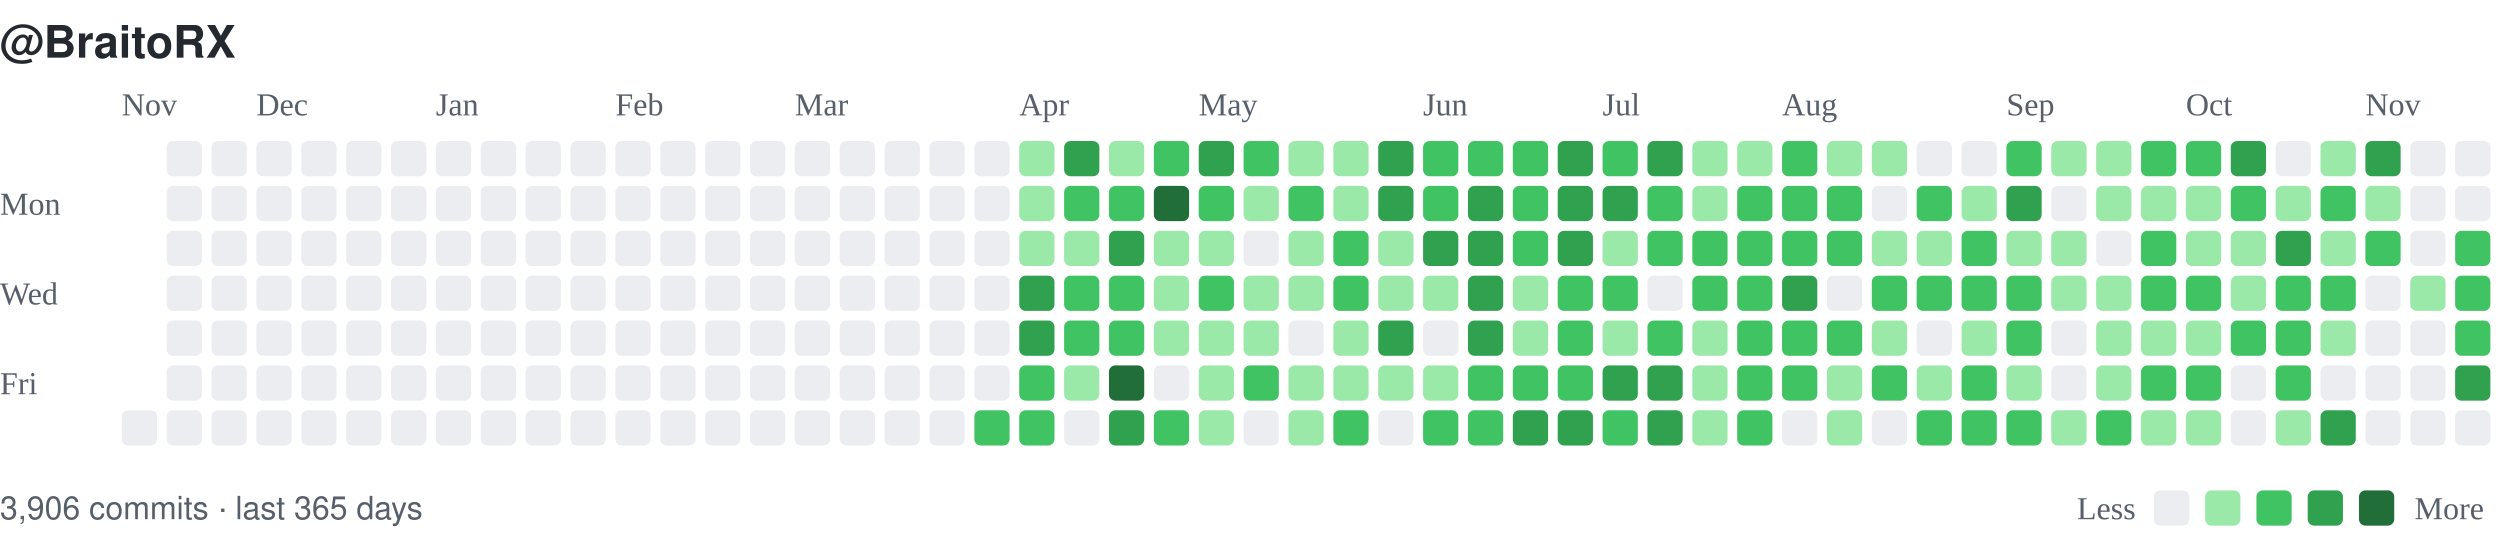
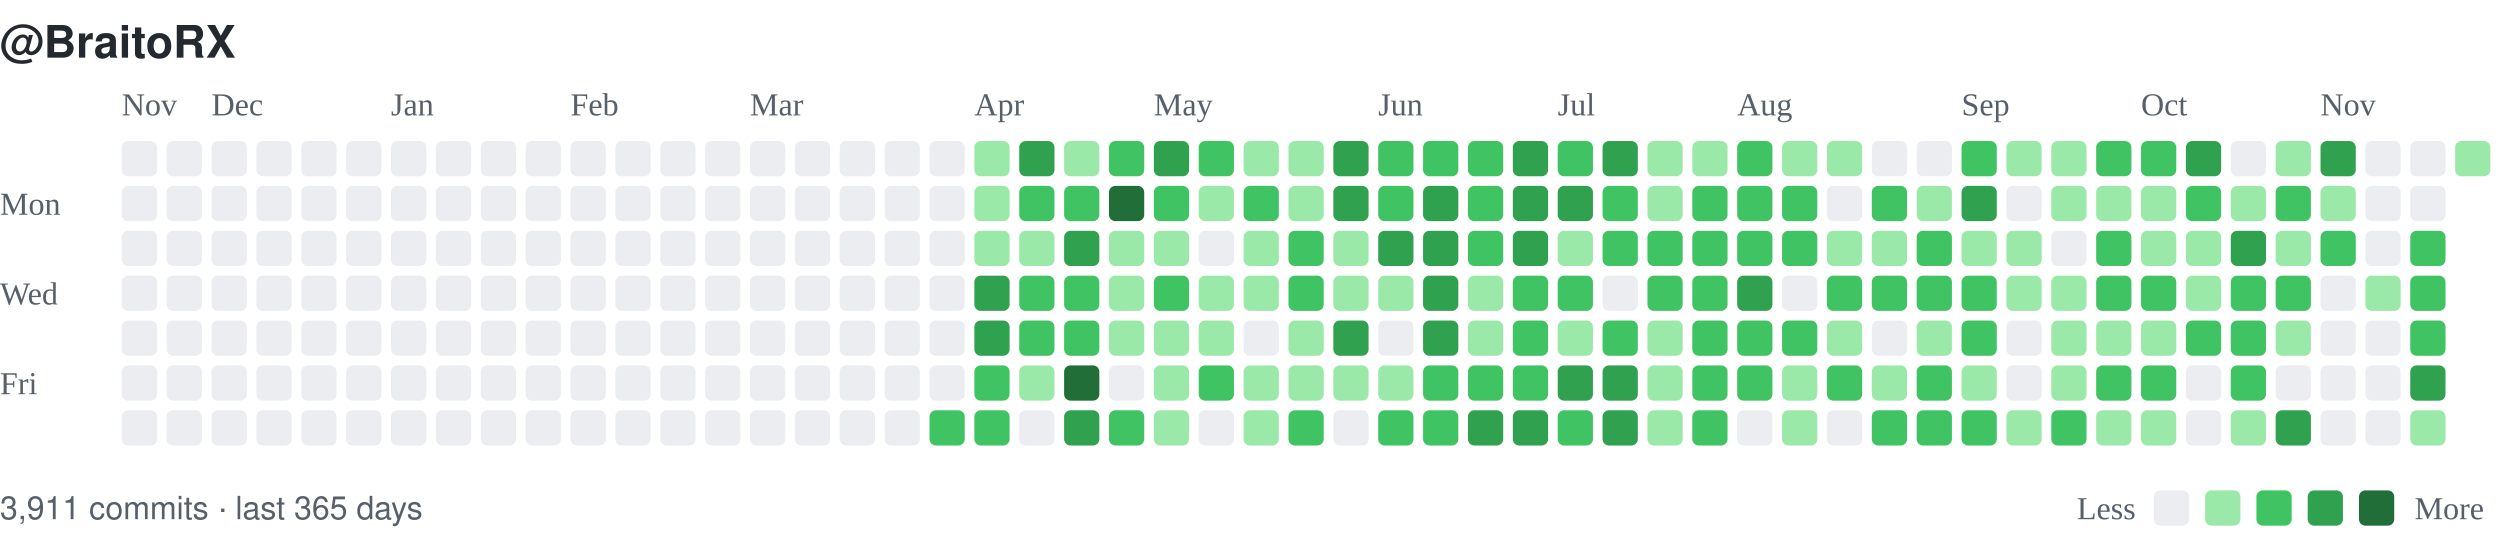
<svg xmlns="http://www.w3.org/2000/svg" width="780" height="170" viewBox="0 0 780 170" role="img">
  <text x="0" y="18" font-size="14" font-weight="600" fill="#24292f" font-family="ui-sans-serif,-apple-system,Segoe UI,Helvetica,Arial,sans-serif">@BraitoRX</text>
  <text x="0" y="67" font-size="10" fill="#57606a">Mon</text>
  <text x="0" y="95" font-size="10" fill="#57606a">Wed</text>
  <text x="0" y="123" font-size="10" fill="#57606a">Fri</text>
  <text x="38" y="36" font-size="10" fill="#57606a">Nov</text>
+   <rect x="38" y="44" width="11" height="11" rx="2" fill="#ebedf0" />
+   <rect x="38" y="58" width="11" height="11" rx="2" fill="#ebedf0" />
+   <rect x="38" y="72" width="11" height="11" rx="2" fill="#ebedf0" />
+   <rect x="38" y="86" width="11" height="11" rx="2" fill="#ebedf0" />
+   <rect x="38" y="100" width="11" height="11" rx="2" fill="#ebedf0" />
+   <rect x="38" y="114" width="11" height="11" rx="2" fill="#ebedf0" />
  <rect x="38" y="128" width="11" height="11" rx="2" fill="#ebedf0" />
  <rect x="52" y="44" width="11" height="11" rx="2" fill="#ebedf0" />
  <rect x="52" y="58" width="11" height="11" rx="2" fill="#ebedf0" />
  <rect x="52" y="72" width="11" height="11" rx="2" fill="#ebedf0" />
  <rect x="52" y="86" width="11" height="11" rx="2" fill="#ebedf0" />
  <rect x="52" y="100" width="11" height="11" rx="2" fill="#ebedf0" />
  <rect x="52" y="114" width="11" height="11" rx="2" fill="#ebedf0" />
  <rect x="52" y="128" width="11" height="11" rx="2" fill="#ebedf0" />
+   <text x="66" y="36" font-size="10" fill="#57606a">Dec</text>
  <rect x="66" y="44" width="11" height="11" rx="2" fill="#ebedf0" />
  <rect x="66" y="58" width="11" height="11" rx="2" fill="#ebedf0" />
  <rect x="66" y="72" width="11" height="11" rx="2" fill="#ebedf0" />
  <rect x="66" y="86" width="11" height="11" rx="2" fill="#ebedf0" />
  <rect x="66" y="100" width="11" height="11" rx="2" fill="#ebedf0" />
  <rect x="66" y="114" width="11" height="11" rx="2" fill="#ebedf0" />
  <rect x="66" y="128" width="11" height="11" rx="2" fill="#ebedf0" />
-   <text x="80" y="36" font-size="10" fill="#57606a">Dec</text>
  <rect x="80" y="44" width="11" height="11" rx="2" fill="#ebedf0" />
  <rect x="80" y="58" width="11" height="11" rx="2" fill="#ebedf0" />
  <rect x="80" y="72" width="11" height="11" rx="2" fill="#ebedf0" />
  <rect x="80" y="86" width="11" height="11" rx="2" fill="#ebedf0" />
  <rect x="80" y="100" width="11" height="11" rx="2" fill="#ebedf0" />
  <rect x="80" y="114" width="11" height="11" rx="2" fill="#ebedf0" />
  <rect x="80" y="128" width="11" height="11" rx="2" fill="#ebedf0" />
  <rect x="94" y="44" width="11" height="11" rx="2" fill="#ebedf0" />
  <rect x="94" y="58" width="11" height="11" rx="2" fill="#ebedf0" />
  <rect x="94" y="72" width="11" height="11" rx="2" fill="#ebedf0" />
  <rect x="94" y="86" width="11" height="11" rx="2" fill="#ebedf0" />
  <rect x="94" y="100" width="11" height="11" rx="2" fill="#ebedf0" />
  <rect x="94" y="114" width="11" height="11" rx="2" fill="#ebedf0" />
  <rect x="94" y="128" width="11" height="11" rx="2" fill="#ebedf0" />
  <rect x="108" y="44" width="11" height="11" rx="2" fill="#ebedf0" />
  <rect x="108" y="58" width="11" height="11" rx="2" fill="#ebedf0" />
  <rect x="108" y="72" width="11" height="11" rx="2" fill="#ebedf0" />
  <rect x="108" y="86" width="11" height="11" rx="2" fill="#ebedf0" />
  <rect x="108" y="100" width="11" height="11" rx="2" fill="#ebedf0" />
  <rect x="108" y="114" width="11" height="11" rx="2" fill="#ebedf0" />
  <rect x="108" y="128" width="11" height="11" rx="2" fill="#ebedf0" />
+   <text x="122" y="36" font-size="10" fill="#57606a">Jan</text>
  <rect x="122" y="44" width="11" height="11" rx="2" fill="#ebedf0" />
  <rect x="122" y="58" width="11" height="11" rx="2" fill="#ebedf0" />
  <rect x="122" y="72" width="11" height="11" rx="2" fill="#ebedf0" />
  <rect x="122" y="86" width="11" height="11" rx="2" fill="#ebedf0" />
  <rect x="122" y="100" width="11" height="11" rx="2" fill="#ebedf0" />
  <rect x="122" y="114" width="11" height="11" rx="2" fill="#ebedf0" />
  <rect x="122" y="128" width="11" height="11" rx="2" fill="#ebedf0" />
-   <text x="136" y="36" font-size="10" fill="#57606a">Jan</text>
  <rect x="136" y="44" width="11" height="11" rx="2" fill="#ebedf0" />
  <rect x="136" y="58" width="11" height="11" rx="2" fill="#ebedf0" />
  <rect x="136" y="72" width="11" height="11" rx="2" fill="#ebedf0" />
  <rect x="136" y="86" width="11" height="11" rx="2" fill="#ebedf0" />
  <rect x="136" y="100" width="11" height="11" rx="2" fill="#ebedf0" />
  <rect x="136" y="114" width="11" height="11" rx="2" fill="#ebedf0" />
  <rect x="136" y="128" width="11" height="11" rx="2" fill="#ebedf0" />
  <rect x="150" y="44" width="11" height="11" rx="2" fill="#ebedf0" />
  <rect x="150" y="58" width="11" height="11" rx="2" fill="#ebedf0" />
  <rect x="150" y="72" width="11" height="11" rx="2" fill="#ebedf0" />
  <rect x="150" y="86" width="11" height="11" rx="2" fill="#ebedf0" />
  <rect x="150" y="100" width="11" height="11" rx="2" fill="#ebedf0" />
  <rect x="150" y="114" width="11" height="11" rx="2" fill="#ebedf0" />
  <rect x="150" y="128" width="11" height="11" rx="2" fill="#ebedf0" />
  <rect x="164" y="44" width="11" height="11" rx="2" fill="#ebedf0" />
  <rect x="164" y="58" width="11" height="11" rx="2" fill="#ebedf0" />
  <rect x="164" y="72" width="11" height="11" rx="2" fill="#ebedf0" />
  <rect x="164" y="86" width="11" height="11" rx="2" fill="#ebedf0" />
  <rect x="164" y="100" width="11" height="11" rx="2" fill="#ebedf0" />
  <rect x="164" y="114" width="11" height="11" rx="2" fill="#ebedf0" />
  <rect x="164" y="128" width="11" height="11" rx="2" fill="#ebedf0" />
+   <text x="178" y="36" font-size="10" fill="#57606a">Feb</text>
  <rect x="178" y="44" width="11" height="11" rx="2" fill="#ebedf0" />
  <rect x="178" y="58" width="11" height="11" rx="2" fill="#ebedf0" />
  <rect x="178" y="72" width="11" height="11" rx="2" fill="#ebedf0" />
  <rect x="178" y="86" width="11" height="11" rx="2" fill="#ebedf0" />
  <rect x="178" y="100" width="11" height="11" rx="2" fill="#ebedf0" />
  <rect x="178" y="114" width="11" height="11" rx="2" fill="#ebedf0" />
  <rect x="178" y="128" width="11" height="11" rx="2" fill="#ebedf0" />
-   <text x="192" y="36" font-size="10" fill="#57606a">Feb</text>
  <rect x="192" y="44" width="11" height="11" rx="2" fill="#ebedf0" />
  <rect x="192" y="58" width="11" height="11" rx="2" fill="#ebedf0" />
  <rect x="192" y="72" width="11" height="11" rx="2" fill="#ebedf0" />
  <rect x="192" y="86" width="11" height="11" rx="2" fill="#ebedf0" />
  <rect x="192" y="100" width="11" height="11" rx="2" fill="#ebedf0" />
  <rect x="192" y="114" width="11" height="11" rx="2" fill="#ebedf0" />
  <rect x="192" y="128" width="11" height="11" rx="2" fill="#ebedf0" />
  <rect x="206" y="44" width="11" height="11" rx="2" fill="#ebedf0" />
  <rect x="206" y="58" width="11" height="11" rx="2" fill="#ebedf0" />
  <rect x="206" y="72" width="11" height="11" rx="2" fill="#ebedf0" />
  <rect x="206" y="86" width="11" height="11" rx="2" fill="#ebedf0" />
  <rect x="206" y="100" width="11" height="11" rx="2" fill="#ebedf0" />
  <rect x="206" y="114" width="11" height="11" rx="2" fill="#ebedf0" />
  <rect x="206" y="128" width="11" height="11" rx="2" fill="#ebedf0" />
  <rect x="220" y="44" width="11" height="11" rx="2" fill="#ebedf0" />
  <rect x="220" y="58" width="11" height="11" rx="2" fill="#ebedf0" />
  <rect x="220" y="72" width="11" height="11" rx="2" fill="#ebedf0" />
  <rect x="220" y="86" width="11" height="11" rx="2" fill="#ebedf0" />
  <rect x="220" y="100" width="11" height="11" rx="2" fill="#ebedf0" />
  <rect x="220" y="114" width="11" height="11" rx="2" fill="#ebedf0" />
  <rect x="220" y="128" width="11" height="11" rx="2" fill="#ebedf0" />
+   <text x="234" y="36" font-size="10" fill="#57606a">Mar</text>
  <rect x="234" y="44" width="11" height="11" rx="2" fill="#ebedf0" />
  <rect x="234" y="58" width="11" height="11" rx="2" fill="#ebedf0" />
  <rect x="234" y="72" width="11" height="11" rx="2" fill="#ebedf0" />
  <rect x="234" y="86" width="11" height="11" rx="2" fill="#ebedf0" />
  <rect x="234" y="100" width="11" height="11" rx="2" fill="#ebedf0" />
  <rect x="234" y="114" width="11" height="11" rx="2" fill="#ebedf0" />
  <rect x="234" y="128" width="11" height="11" rx="2" fill="#ebedf0" />
-   <text x="248" y="36" font-size="10" fill="#57606a">Mar</text>
  <rect x="248" y="44" width="11" height="11" rx="2" fill="#ebedf0" />
  <rect x="248" y="58" width="11" height="11" rx="2" fill="#ebedf0" />
  <rect x="248" y="72" width="11" height="11" rx="2" fill="#ebedf0" />
  <rect x="248" y="86" width="11" height="11" rx="2" fill="#ebedf0" />
  <rect x="248" y="100" width="11" height="11" rx="2" fill="#ebedf0" />
  <rect x="248" y="114" width="11" height="11" rx="2" fill="#ebedf0" />
  <rect x="248" y="128" width="11" height="11" rx="2" fill="#ebedf0" />
  <rect x="262" y="44" width="11" height="11" rx="2" fill="#ebedf0" />
  <rect x="262" y="58" width="11" height="11" rx="2" fill="#ebedf0" />
  <rect x="262" y="72" width="11" height="11" rx="2" fill="#ebedf0" />
  <rect x="262" y="86" width="11" height="11" rx="2" fill="#ebedf0" />
  <rect x="262" y="100" width="11" height="11" rx="2" fill="#ebedf0" />
  <rect x="262" y="114" width="11" height="11" rx="2" fill="#ebedf0" />
  <rect x="262" y="128" width="11" height="11" rx="2" fill="#ebedf0" />
  <rect x="276" y="44" width="11" height="11" rx="2" fill="#ebedf0" />
  <rect x="276" y="58" width="11" height="11" rx="2" fill="#ebedf0" />
  <rect x="276" y="72" width="11" height="11" rx="2" fill="#ebedf0" />
  <rect x="276" y="86" width="11" height="11" rx="2" fill="#ebedf0" />
  <rect x="276" y="100" width="11" height="11" rx="2" fill="#ebedf0" />
  <rect x="276" y="114" width="11" height="11" rx="2" fill="#ebedf0" />
  <rect x="276" y="128" width="11" height="11" rx="2" fill="#ebedf0" />
  <rect x="290" y="44" width="11" height="11" rx="2" fill="#ebedf0" />
  <rect x="290" y="58" width="11" height="11" rx="2" fill="#ebedf0" />
  <rect x="290" y="72" width="11" height="11" rx="2" fill="#ebedf0" />
  <rect x="290" y="86" width="11" height="11" rx="2" fill="#ebedf0" />
  <rect x="290" y="100" width="11" height="11" rx="2" fill="#ebedf0" />
  <rect x="290" y="114" width="11" height="11" rx="2" fill="#ebedf0" />
-   <rect x="290" y="128" width="11" height="11" rx="2" fill="#ebedf0" />
-   <rect x="304" y="44" width="11" height="11" rx="2" fill="#ebedf0" />
-   <rect x="304" y="58" width="11" height="11" rx="2" fill="#ebedf0" />
-   <rect x="304" y="72" width="11" height="11" rx="2" fill="#ebedf0" />
-   <rect x="304" y="86" width="11" height="11" rx="2" fill="#ebedf0" />
-   <rect x="304" y="100" width="11" height="11" rx="2" fill="#ebedf0" />
-   <rect x="304" y="114" width="11" height="11" rx="2" fill="#ebedf0" />
+   <rect x="290" y="128" width="11" height="11" rx="2" fill="#40c463" />
+   <text x="304" y="36" font-size="10" fill="#57606a">Apr</text>
+   <rect x="304" y="44" width="11" height="11" rx="2" fill="#9be9a8" />
+   <rect x="304" y="58" width="11" height="11" rx="2" fill="#9be9a8" />
+   <rect x="304" y="72" width="11" height="11" rx="2" fill="#9be9a8" />
+   <rect x="304" y="86" width="11" height="11" rx="2" fill="#30a14e" />
+   <rect x="304" y="100" width="11" height="11" rx="2" fill="#30a14e" />
+   <rect x="304" y="114" width="11" height="11" rx="2" fill="#40c463" />
  <rect x="304" y="128" width="11" height="11" rx="2" fill="#40c463" />
-   <text x="318" y="36" font-size="10" fill="#57606a">Apr</text>
-   <rect x="318" y="44" width="11" height="11" rx="2" fill="#9be9a8" />
-   <rect x="318" y="58" width="11" height="11" rx="2" fill="#9be9a8" />
+   <rect x="318" y="44" width="11" height="11" rx="2" fill="#30a14e" />
+   <rect x="318" y="58" width="11" height="11" rx="2" fill="#40c463" />
  <rect x="318" y="72" width="11" height="11" rx="2" fill="#9be9a8" />
-   <rect x="318" y="86" width="11" height="11" rx="2" fill="#30a14e" />
-   <rect x="318" y="100" width="11" height="11" rx="2" fill="#30a14e" />
-   <rect x="318" y="114" width="11" height="11" rx="2" fill="#40c463" />
-   <rect x="318" y="128" width="11" height="11" rx="2" fill="#40c463" />
-   <rect x="332" y="44" width="11" height="11" rx="2" fill="#30a14e" />
+   <rect x="318" y="86" width="11" height="11" rx="2" fill="#40c463" />
+   <rect x="318" y="100" width="11" height="11" rx="2" fill="#40c463" />
+   <rect x="318" y="114" width="11" height="11" rx="2" fill="#9be9a8" />
+   <rect x="318" y="128" width="11" height="11" rx="2" fill="#ebedf0" />
+   <rect x="332" y="44" width="11" height="11" rx="2" fill="#9be9a8" />
  <rect x="332" y="58" width="11" height="11" rx="2" fill="#40c463" />
-   <rect x="332" y="72" width="11" height="11" rx="2" fill="#9be9a8" />
+   <rect x="332" y="72" width="11" height="11" rx="2" fill="#30a14e" />
  <rect x="332" y="86" width="11" height="11" rx="2" fill="#40c463" />
  <rect x="332" y="100" width="11" height="11" rx="2" fill="#40c463" />
-   <rect x="332" y="114" width="11" height="11" rx="2" fill="#9be9a8" />
-   <rect x="332" y="128" width="11" height="11" rx="2" fill="#ebedf0" />
-   <rect x="346" y="44" width="11" height="11" rx="2" fill="#9be9a8" />
-   <rect x="346" y="58" width="11" height="11" rx="2" fill="#40c463" />
-   <rect x="346" y="72" width="11" height="11" rx="2" fill="#30a14e" />
-   <rect x="346" y="86" width="11" height="11" rx="2" fill="#40c463" />
-   <rect x="346" y="100" width="11" height="11" rx="2" fill="#40c463" />
-   <rect x="346" y="114" width="11" height="11" rx="2" fill="#216e39" />
-   <rect x="346" y="128" width="11" height="11" rx="2" fill="#30a14e" />
-   <rect x="360" y="44" width="11" height="11" rx="2" fill="#40c463" />
-   <rect x="360" y="58" width="11" height="11" rx="2" fill="#216e39" />
+   <rect x="332" y="114" width="11" height="11" rx="2" fill="#216e39" />
+   <rect x="332" y="128" width="11" height="11" rx="2" fill="#30a14e" />
+   <rect x="346" y="44" width="11" height="11" rx="2" fill="#40c463" />
+   <rect x="346" y="58" width="11" height="11" rx="2" fill="#216e39" />
+   <rect x="346" y="72" width="11" height="11" rx="2" fill="#9be9a8" />
+   <rect x="346" y="86" width="11" height="11" rx="2" fill="#9be9a8" />
+   <rect x="346" y="100" width="11" height="11" rx="2" fill="#9be9a8" />
+   <rect x="346" y="114" width="11" height="11" rx="2" fill="#ebedf0" />
+   <rect x="346" y="128" width="11" height="11" rx="2" fill="#40c463" />
+   <text x="360" y="36" font-size="10" fill="#57606a">May</text>
+   <rect x="360" y="44" width="11" height="11" rx="2" fill="#30a14e" />
+   <rect x="360" y="58" width="11" height="11" rx="2" fill="#40c463" />
  <rect x="360" y="72" width="11" height="11" rx="2" fill="#9be9a8" />
-   <rect x="360" y="86" width="11" height="11" rx="2" fill="#9be9a8" />
+   <rect x="360" y="86" width="11" height="11" rx="2" fill="#40c463" />
  <rect x="360" y="100" width="11" height="11" rx="2" fill="#9be9a8" />
-   <rect x="360" y="114" width="11" height="11" rx="2" fill="#ebedf0" />
-   <rect x="360" y="128" width="11" height="11" rx="2" fill="#40c463" />
-   <text x="374" y="36" font-size="10" fill="#57606a">May</text>
-   <rect x="374" y="44" width="11" height="11" rx="2" fill="#30a14e" />
-   <rect x="374" y="58" width="11" height="11" rx="2" fill="#40c463" />
-   <rect x="374" y="72" width="11" height="11" rx="2" fill="#9be9a8" />
-   <rect x="374" y="86" width="11" height="11" rx="2" fill="#40c463" />
+   <rect x="360" y="114" width="11" height="11" rx="2" fill="#9be9a8" />
+   <rect x="360" y="128" width="11" height="11" rx="2" fill="#9be9a8" />
+   <rect x="374" y="44" width="11" height="11" rx="2" fill="#40c463" />
+   <rect x="374" y="58" width="11" height="11" rx="2" fill="#9be9a8" />
+   <rect x="374" y="72" width="11" height="11" rx="2" fill="#ebedf0" />
+   <rect x="374" y="86" width="11" height="11" rx="2" fill="#9be9a8" />
  <rect x="374" y="100" width="11" height="11" rx="2" fill="#9be9a8" />
-   <rect x="374" y="114" width="11" height="11" rx="2" fill="#9be9a8" />
-   <rect x="374" y="128" width="11" height="11" rx="2" fill="#9be9a8" />
-   <rect x="388" y="44" width="11" height="11" rx="2" fill="#40c463" />
-   <rect x="388" y="58" width="11" height="11" rx="2" fill="#9be9a8" />
-   <rect x="388" y="72" width="11" height="11" rx="2" fill="#ebedf0" />
+   <rect x="374" y="114" width="11" height="11" rx="2" fill="#40c463" />
+   <rect x="374" y="128" width="11" height="11" rx="2" fill="#ebedf0" />
+   <rect x="388" y="44" width="11" height="11" rx="2" fill="#9be9a8" />
+   <rect x="388" y="58" width="11" height="11" rx="2" fill="#40c463" />
+   <rect x="388" y="72" width="11" height="11" rx="2" fill="#9be9a8" />
  <rect x="388" y="86" width="11" height="11" rx="2" fill="#9be9a8" />
-   <rect x="388" y="100" width="11" height="11" rx="2" fill="#9be9a8" />
-   <rect x="388" y="114" width="11" height="11" rx="2" fill="#40c463" />
-   <rect x="388" y="128" width="11" height="11" rx="2" fill="#ebedf0" />
+   <rect x="388" y="100" width="11" height="11" rx="2" fill="#ebedf0" />
+   <rect x="388" y="114" width="11" height="11" rx="2" fill="#9be9a8" />
+   <rect x="388" y="128" width="11" height="11" rx="2" fill="#9be9a8" />
  <rect x="402" y="44" width="11" height="11" rx="2" fill="#9be9a8" />
-   <rect x="402" y="58" width="11" height="11" rx="2" fill="#40c463" />
-   <rect x="402" y="72" width="11" height="11" rx="2" fill="#9be9a8" />
-   <rect x="402" y="86" width="11" height="11" rx="2" fill="#9be9a8" />
-   <rect x="402" y="100" width="11" height="11" rx="2" fill="#ebedf0" />
+   <rect x="402" y="58" width="11" height="11" rx="2" fill="#9be9a8" />
+   <rect x="402" y="72" width="11" height="11" rx="2" fill="#40c463" />
+   <rect x="402" y="86" width="11" height="11" rx="2" fill="#40c463" />
+   <rect x="402" y="100" width="11" height="11" rx="2" fill="#9be9a8" />
  <rect x="402" y="114" width="11" height="11" rx="2" fill="#9be9a8" />
-   <rect x="402" y="128" width="11" height="11" rx="2" fill="#9be9a8" />
-   <rect x="416" y="44" width="11" height="11" rx="2" fill="#9be9a8" />
-   <rect x="416" y="58" width="11" height="11" rx="2" fill="#9be9a8" />
-   <rect x="416" y="72" width="11" height="11" rx="2" fill="#40c463" />
-   <rect x="416" y="86" width="11" height="11" rx="2" fill="#40c463" />
-   <rect x="416" y="100" width="11" height="11" rx="2" fill="#9be9a8" />
+   <rect x="402" y="128" width="11" height="11" rx="2" fill="#40c463" />
+   <rect x="416" y="44" width="11" height="11" rx="2" fill="#30a14e" />
+   <rect x="416" y="58" width="11" height="11" rx="2" fill="#30a14e" />
+   <rect x="416" y="72" width="11" height="11" rx="2" fill="#9be9a8" />
+   <rect x="416" y="86" width="11" height="11" rx="2" fill="#9be9a8" />
+   <rect x="416" y="100" width="11" height="11" rx="2" fill="#30a14e" />
  <rect x="416" y="114" width="11" height="11" rx="2" fill="#9be9a8" />
-   <rect x="416" y="128" width="11" height="11" rx="2" fill="#40c463" />
-   <rect x="430" y="44" width="11" height="11" rx="2" fill="#30a14e" />
-   <rect x="430" y="58" width="11" height="11" rx="2" fill="#30a14e" />
-   <rect x="430" y="72" width="11" height="11" rx="2" fill="#9be9a8" />
+   <rect x="416" y="128" width="11" height="11" rx="2" fill="#ebedf0" />
+   <text x="430" y="36" font-size="10" fill="#57606a">Jun</text>
+   <rect x="430" y="44" width="11" height="11" rx="2" fill="#40c463" />
+   <rect x="430" y="58" width="11" height="11" rx="2" fill="#40c463" />
+   <rect x="430" y="72" width="11" height="11" rx="2" fill="#30a14e" />
  <rect x="430" y="86" width="11" height="11" rx="2" fill="#9be9a8" />
-   <rect x="430" y="100" width="11" height="11" rx="2" fill="#30a14e" />
+   <rect x="430" y="100" width="11" height="11" rx="2" fill="#ebedf0" />
  <rect x="430" y="114" width="11" height="11" rx="2" fill="#9be9a8" />
-   <rect x="430" y="128" width="11" height="11" rx="2" fill="#ebedf0" />
-   <text x="444" y="36" font-size="10" fill="#57606a">Jun</text>
+   <rect x="430" y="128" width="11" height="11" rx="2" fill="#40c463" />
  <rect x="444" y="44" width="11" height="11" rx="2" fill="#40c463" />
-   <rect x="444" y="58" width="11" height="11" rx="2" fill="#40c463" />
+   <rect x="444" y="58" width="11" height="11" rx="2" fill="#30a14e" />
  <rect x="444" y="72" width="11" height="11" rx="2" fill="#30a14e" />
-   <rect x="444" y="86" width="11" height="11" rx="2" fill="#9be9a8" />
-   <rect x="444" y="100" width="11" height="11" rx="2" fill="#ebedf0" />
-   <rect x="444" y="114" width="11" height="11" rx="2" fill="#9be9a8" />
+   <rect x="444" y="86" width="11" height="11" rx="2" fill="#30a14e" />
+   <rect x="444" y="100" width="11" height="11" rx="2" fill="#30a14e" />
+   <rect x="444" y="114" width="11" height="11" rx="2" fill="#40c463" />
  <rect x="444" y="128" width="11" height="11" rx="2" fill="#40c463" />
  <rect x="458" y="44" width="11" height="11" rx="2" fill="#40c463" />
-   <rect x="458" y="58" width="11" height="11" rx="2" fill="#30a14e" />
-   <rect x="458" y="72" width="11" height="11" rx="2" fill="#30a14e" />
-   <rect x="458" y="86" width="11" height="11" rx="2" fill="#30a14e" />
-   <rect x="458" y="100" width="11" height="11" rx="2" fill="#30a14e" />
+   <rect x="458" y="58" width="11" height="11" rx="2" fill="#40c463" />
+   <rect x="458" y="72" width="11" height="11" rx="2" fill="#40c463" />
+   <rect x="458" y="86" width="11" height="11" rx="2" fill="#9be9a8" />
+   <rect x="458" y="100" width="11" height="11" rx="2" fill="#9be9a8" />
  <rect x="458" y="114" width="11" height="11" rx="2" fill="#40c463" />
-   <rect x="458" y="128" width="11" height="11" rx="2" fill="#40c463" />
-   <rect x="472" y="44" width="11" height="11" rx="2" fill="#40c463" />
-   <rect x="472" y="58" width="11" height="11" rx="2" fill="#40c463" />
-   <rect x="472" y="72" width="11" height="11" rx="2" fill="#40c463" />
-   <rect x="472" y="86" width="11" height="11" rx="2" fill="#9be9a8" />
-   <rect x="472" y="100" width="11" height="11" rx="2" fill="#9be9a8" />
+   <rect x="458" y="128" width="11" height="11" rx="2" fill="#30a14e" />
+   <rect x="472" y="44" width="11" height="11" rx="2" fill="#30a14e" />
+   <rect x="472" y="58" width="11" height="11" rx="2" fill="#30a14e" />
+   <rect x="472" y="72" width="11" height="11" rx="2" fill="#30a14e" />
+   <rect x="472" y="86" width="11" height="11" rx="2" fill="#40c463" />
+   <rect x="472" y="100" width="11" height="11" rx="2" fill="#40c463" />
  <rect x="472" y="114" width="11" height="11" rx="2" fill="#40c463" />
  <rect x="472" y="128" width="11" height="11" rx="2" fill="#30a14e" />
-   <rect x="486" y="44" width="11" height="11" rx="2" fill="#30a14e" />
+   <text x="486" y="36" font-size="10" fill="#57606a">Jul</text>
+   <rect x="486" y="44" width="11" height="11" rx="2" fill="#40c463" />
  <rect x="486" y="58" width="11" height="11" rx="2" fill="#30a14e" />
-   <rect x="486" y="72" width="11" height="11" rx="2" fill="#30a14e" />
+   <rect x="486" y="72" width="11" height="11" rx="2" fill="#9be9a8" />
  <rect x="486" y="86" width="11" height="11" rx="2" fill="#40c463" />
-   <rect x="486" y="100" width="11" height="11" rx="2" fill="#40c463" />
-   <rect x="486" y="114" width="11" height="11" rx="2" fill="#40c463" />
-   <rect x="486" y="128" width="11" height="11" rx="2" fill="#30a14e" />
-   <text x="500" y="36" font-size="10" fill="#57606a">Jul</text>
-   <rect x="500" y="44" width="11" height="11" rx="2" fill="#40c463" />
-   <rect x="500" y="58" width="11" height="11" rx="2" fill="#30a14e" />
-   <rect x="500" y="72" width="11" height="11" rx="2" fill="#9be9a8" />
-   <rect x="500" y="86" width="11" height="11" rx="2" fill="#40c463" />
-   <rect x="500" y="100" width="11" height="11" rx="2" fill="#9be9a8" />
+   <rect x="486" y="100" width="11" height="11" rx="2" fill="#9be9a8" />
+   <rect x="486" y="114" width="11" height="11" rx="2" fill="#30a14e" />
+   <rect x="486" y="128" width="11" height="11" rx="2" fill="#40c463" />
+   <rect x="500" y="44" width="11" height="11" rx="2" fill="#30a14e" />
+   <rect x="500" y="58" width="11" height="11" rx="2" fill="#40c463" />
+   <rect x="500" y="72" width="11" height="11" rx="2" fill="#40c463" />
+   <rect x="500" y="86" width="11" height="11" rx="2" fill="#ebedf0" />
+   <rect x="500" y="100" width="11" height="11" rx="2" fill="#40c463" />
  <rect x="500" y="114" width="11" height="11" rx="2" fill="#30a14e" />
-   <rect x="500" y="128" width="11" height="11" rx="2" fill="#40c463" />
-   <rect x="514" y="44" width="11" height="11" rx="2" fill="#30a14e" />
-   <rect x="514" y="58" width="11" height="11" rx="2" fill="#40c463" />
+   <rect x="500" y="128" width="11" height="11" rx="2" fill="#30a14e" />
+   <rect x="514" y="44" width="11" height="11" rx="2" fill="#9be9a8" />
+   <rect x="514" y="58" width="11" height="11" rx="2" fill="#9be9a8" />
  <rect x="514" y="72" width="11" height="11" rx="2" fill="#40c463" />
-   <rect x="514" y="86" width="11" height="11" rx="2" fill="#ebedf0" />
-   <rect x="514" y="100" width="11" height="11" rx="2" fill="#40c463" />
-   <rect x="514" y="114" width="11" height="11" rx="2" fill="#30a14e" />
-   <rect x="514" y="128" width="11" height="11" rx="2" fill="#30a14e" />
+   <rect x="514" y="86" width="11" height="11" rx="2" fill="#40c463" />
+   <rect x="514" y="100" width="11" height="11" rx="2" fill="#9be9a8" />
+   <rect x="514" y="114" width="11" height="11" rx="2" fill="#9be9a8" />
+   <rect x="514" y="128" width="11" height="11" rx="2" fill="#9be9a8" />
  <rect x="528" y="44" width="11" height="11" rx="2" fill="#9be9a8" />
-   <rect x="528" y="58" width="11" height="11" rx="2" fill="#9be9a8" />
+   <rect x="528" y="58" width="11" height="11" rx="2" fill="#40c463" />
  <rect x="528" y="72" width="11" height="11" rx="2" fill="#40c463" />
  <rect x="528" y="86" width="11" height="11" rx="2" fill="#40c463" />
-   <rect x="528" y="100" width="11" height="11" rx="2" fill="#9be9a8" />
-   <rect x="528" y="114" width="11" height="11" rx="2" fill="#9be9a8" />
-   <rect x="528" y="128" width="11" height="11" rx="2" fill="#9be9a8" />
-   <rect x="542" y="44" width="11" height="11" rx="2" fill="#9be9a8" />
+   <rect x="528" y="100" width="11" height="11" rx="2" fill="#40c463" />
+   <rect x="528" y="114" width="11" height="11" rx="2" fill="#40c463" />
+   <rect x="528" y="128" width="11" height="11" rx="2" fill="#40c463" />
+   <text x="542" y="36" font-size="10" fill="#57606a">Aug</text>
+   <rect x="542" y="44" width="11" height="11" rx="2" fill="#40c463" />
  <rect x="542" y="58" width="11" height="11" rx="2" fill="#40c463" />
  <rect x="542" y="72" width="11" height="11" rx="2" fill="#40c463" />
-   <rect x="542" y="86" width="11" height="11" rx="2" fill="#40c463" />
+   <rect x="542" y="86" width="11" height="11" rx="2" fill="#30a14e" />
  <rect x="542" y="100" width="11" height="11" rx="2" fill="#40c463" />
  <rect x="542" y="114" width="11" height="11" rx="2" fill="#40c463" />
-   <rect x="542" y="128" width="11" height="11" rx="2" fill="#40c463" />
-   <text x="556" y="36" font-size="10" fill="#57606a">Aug</text>
-   <rect x="556" y="44" width="11" height="11" rx="2" fill="#40c463" />
+   <rect x="542" y="128" width="11" height="11" rx="2" fill="#ebedf0" />
+   <rect x="556" y="44" width="11" height="11" rx="2" fill="#9be9a8" />
  <rect x="556" y="58" width="11" height="11" rx="2" fill="#40c463" />
  <rect x="556" y="72" width="11" height="11" rx="2" fill="#40c463" />
-   <rect x="556" y="86" width="11" height="11" rx="2" fill="#30a14e" />
+   <rect x="556" y="86" width="11" height="11" rx="2" fill="#ebedf0" />
  <rect x="556" y="100" width="11" height="11" rx="2" fill="#40c463" />
-   <rect x="556" y="114" width="11" height="11" rx="2" fill="#40c463" />
-   <rect x="556" y="128" width="11" height="11" rx="2" fill="#ebedf0" />
+   <rect x="556" y="114" width="11" height="11" rx="2" fill="#9be9a8" />
+   <rect x="556" y="128" width="11" height="11" rx="2" fill="#9be9a8" />
  <rect x="570" y="44" width="11" height="11" rx="2" fill="#9be9a8" />
-   <rect x="570" y="58" width="11" height="11" rx="2" fill="#40c463" />
-   <rect x="570" y="72" width="11" height="11" rx="2" fill="#40c463" />
-   <rect x="570" y="86" width="11" height="11" rx="2" fill="#ebedf0" />
-   <rect x="570" y="100" width="11" height="11" rx="2" fill="#40c463" />
-   <rect x="570" y="114" width="11" height="11" rx="2" fill="#9be9a8" />
-   <rect x="570" y="128" width="11" height="11" rx="2" fill="#9be9a8" />
-   <rect x="584" y="44" width="11" height="11" rx="2" fill="#9be9a8" />
-   <rect x="584" y="58" width="11" height="11" rx="2" fill="#ebedf0" />
+   <rect x="570" y="58" width="11" height="11" rx="2" fill="#ebedf0" />
+   <rect x="570" y="72" width="11" height="11" rx="2" fill="#9be9a8" />
+   <rect x="570" y="86" width="11" height="11" rx="2" fill="#40c463" />
+   <rect x="570" y="100" width="11" height="11" rx="2" fill="#9be9a8" />
+   <rect x="570" y="114" width="11" height="11" rx="2" fill="#40c463" />
+   <rect x="570" y="128" width="11" height="11" rx="2" fill="#ebedf0" />
+   <rect x="584" y="44" width="11" height="11" rx="2" fill="#ebedf0" />
+   <rect x="584" y="58" width="11" height="11" rx="2" fill="#40c463" />
  <rect x="584" y="72" width="11" height="11" rx="2" fill="#9be9a8" />
  <rect x="584" y="86" width="11" height="11" rx="2" fill="#40c463" />
-   <rect x="584" y="100" width="11" height="11" rx="2" fill="#9be9a8" />
-   <rect x="584" y="114" width="11" height="11" rx="2" fill="#40c463" />
-   <rect x="584" y="128" width="11" height="11" rx="2" fill="#ebedf0" />
+   <rect x="584" y="100" width="11" height="11" rx="2" fill="#ebedf0" />
+   <rect x="584" y="114" width="11" height="11" rx="2" fill="#9be9a8" />
+   <rect x="584" y="128" width="11" height="11" rx="2" fill="#40c463" />
  <rect x="598" y="44" width="11" height="11" rx="2" fill="#ebedf0" />
-   <rect x="598" y="58" width="11" height="11" rx="2" fill="#40c463" />
-   <rect x="598" y="72" width="11" height="11" rx="2" fill="#9be9a8" />
+   <rect x="598" y="58" width="11" height="11" rx="2" fill="#9be9a8" />
+   <rect x="598" y="72" width="11" height="11" rx="2" fill="#40c463" />
  <rect x="598" y="86" width="11" height="11" rx="2" fill="#40c463" />
-   <rect x="598" y="100" width="11" height="11" rx="2" fill="#ebedf0" />
-   <rect x="598" y="114" width="11" height="11" rx="2" fill="#9be9a8" />
+   <rect x="598" y="100" width="11" height="11" rx="2" fill="#9be9a8" />
+   <rect x="598" y="114" width="11" height="11" rx="2" fill="#40c463" />
  <rect x="598" y="128" width="11" height="11" rx="2" fill="#40c463" />
-   <rect x="612" y="44" width="11" height="11" rx="2" fill="#ebedf0" />
-   <rect x="612" y="58" width="11" height="11" rx="2" fill="#9be9a8" />
-   <rect x="612" y="72" width="11" height="11" rx="2" fill="#40c463" />
+   <text x="612" y="36" font-size="10" fill="#57606a">Sep</text>
+   <rect x="612" y="44" width="11" height="11" rx="2" fill="#40c463" />
+   <rect x="612" y="58" width="11" height="11" rx="2" fill="#30a14e" />
+   <rect x="612" y="72" width="11" height="11" rx="2" fill="#9be9a8" />
  <rect x="612" y="86" width="11" height="11" rx="2" fill="#40c463" />
-   <rect x="612" y="100" width="11" height="11" rx="2" fill="#9be9a8" />
-   <rect x="612" y="114" width="11" height="11" rx="2" fill="#40c463" />
+   <rect x="612" y="100" width="11" height="11" rx="2" fill="#40c463" />
+   <rect x="612" y="114" width="11" height="11" rx="2" fill="#9be9a8" />
  <rect x="612" y="128" width="11" height="11" rx="2" fill="#40c463" />
-   <text x="626" y="36" font-size="10" fill="#57606a">Sep</text>
-   <rect x="626" y="44" width="11" height="11" rx="2" fill="#40c463" />
-   <rect x="626" y="58" width="11" height="11" rx="2" fill="#30a14e" />
+   <rect x="626" y="44" width="11" height="11" rx="2" fill="#9be9a8" />
+   <rect x="626" y="58" width="11" height="11" rx="2" fill="#ebedf0" />
  <rect x="626" y="72" width="11" height="11" rx="2" fill="#9be9a8" />
-   <rect x="626" y="86" width="11" height="11" rx="2" fill="#40c463" />
-   <rect x="626" y="100" width="11" height="11" rx="2" fill="#40c463" />
-   <rect x="626" y="114" width="11" height="11" rx="2" fill="#9be9a8" />
-   <rect x="626" y="128" width="11" height="11" rx="2" fill="#40c463" />
+   <rect x="626" y="86" width="11" height="11" rx="2" fill="#9be9a8" />
+   <rect x="626" y="100" width="11" height="11" rx="2" fill="#ebedf0" />
+   <rect x="626" y="114" width="11" height="11" rx="2" fill="#ebedf0" />
+   <rect x="626" y="128" width="11" height="11" rx="2" fill="#9be9a8" />
  <rect x="640" y="44" width="11" height="11" rx="2" fill="#9be9a8" />
-   <rect x="640" y="58" width="11" height="11" rx="2" fill="#ebedf0" />
-   <rect x="640" y="72" width="11" height="11" rx="2" fill="#9be9a8" />
+   <rect x="640" y="58" width="11" height="11" rx="2" fill="#9be9a8" />
+   <rect x="640" y="72" width="11" height="11" rx="2" fill="#ebedf0" />
  <rect x="640" y="86" width="11" height="11" rx="2" fill="#9be9a8" />
-   <rect x="640" y="100" width="11" height="11" rx="2" fill="#ebedf0" />
-   <rect x="640" y="114" width="11" height="11" rx="2" fill="#ebedf0" />
-   <rect x="640" y="128" width="11" height="11" rx="2" fill="#9be9a8" />
-   <rect x="654" y="44" width="11" height="11" rx="2" fill="#9be9a8" />
+   <rect x="640" y="100" width="11" height="11" rx="2" fill="#9be9a8" />
+   <rect x="640" y="114" width="11" height="11" rx="2" fill="#9be9a8" />
+   <rect x="640" y="128" width="11" height="11" rx="2" fill="#40c463" />
+   <rect x="654" y="44" width="11" height="11" rx="2" fill="#40c463" />
  <rect x="654" y="58" width="11" height="11" rx="2" fill="#9be9a8" />
-   <rect x="654" y="72" width="11" height="11" rx="2" fill="#ebedf0" />
-   <rect x="654" y="86" width="11" height="11" rx="2" fill="#9be9a8" />
+   <rect x="654" y="72" width="11" height="11" rx="2" fill="#40c463" />
+   <rect x="654" y="86" width="11" height="11" rx="2" fill="#40c463" />
  <rect x="654" y="100" width="11" height="11" rx="2" fill="#9be9a8" />
-   <rect x="654" y="114" width="11" height="11" rx="2" fill="#9be9a8" />
-   <rect x="654" y="128" width="11" height="11" rx="2" fill="#40c463" />
+   <rect x="654" y="114" width="11" height="11" rx="2" fill="#40c463" />
+   <rect x="654" y="128" width="11" height="11" rx="2" fill="#9be9a8" />
+   <text x="668" y="36" font-size="10" fill="#57606a">Oct</text>
  <rect x="668" y="44" width="11" height="11" rx="2" fill="#40c463" />
  <rect x="668" y="58" width="11" height="11" rx="2" fill="#9be9a8" />
-   <rect x="668" y="72" width="11" height="11" rx="2" fill="#40c463" />
+   <rect x="668" y="72" width="11" height="11" rx="2" fill="#9be9a8" />
  <rect x="668" y="86" width="11" height="11" rx="2" fill="#40c463" />
  <rect x="668" y="100" width="11" height="11" rx="2" fill="#9be9a8" />
  <rect x="668" y="114" width="11" height="11" rx="2" fill="#40c463" />
  <rect x="668" y="128" width="11" height="11" rx="2" fill="#9be9a8" />
-   <text x="682" y="36" font-size="10" fill="#57606a">Oct</text>
-   <rect x="682" y="44" width="11" height="11" rx="2" fill="#40c463" />
-   <rect x="682" y="58" width="11" height="11" rx="2" fill="#9be9a8" />
+   <rect x="682" y="44" width="11" height="11" rx="2" fill="#30a14e" />
+   <rect x="682" y="58" width="11" height="11" rx="2" fill="#40c463" />
  <rect x="682" y="72" width="11" height="11" rx="2" fill="#9be9a8" />
-   <rect x="682" y="86" width="11" height="11" rx="2" fill="#40c463" />
-   <rect x="682" y="100" width="11" height="11" rx="2" fill="#9be9a8" />
-   <rect x="682" y="114" width="11" height="11" rx="2" fill="#40c463" />
-   <rect x="682" y="128" width="11" height="11" rx="2" fill="#9be9a8" />
-   <rect x="696" y="44" width="11" height="11" rx="2" fill="#30a14e" />
-   <rect x="696" y="58" width="11" height="11" rx="2" fill="#40c463" />
-   <rect x="696" y="72" width="11" height="11" rx="2" fill="#9be9a8" />
-   <rect x="696" y="86" width="11" height="11" rx="2" fill="#9be9a8" />
+   <rect x="682" y="86" width="11" height="11" rx="2" fill="#9be9a8" />
+   <rect x="682" y="100" width="11" height="11" rx="2" fill="#40c463" />
+   <rect x="682" y="114" width="11" height="11" rx="2" fill="#ebedf0" />
+   <rect x="682" y="128" width="11" height="11" rx="2" fill="#ebedf0" />
+   <rect x="696" y="44" width="11" height="11" rx="2" fill="#ebedf0" />
+   <rect x="696" y="58" width="11" height="11" rx="2" fill="#9be9a8" />
+   <rect x="696" y="72" width="11" height="11" rx="2" fill="#30a14e" />
+   <rect x="696" y="86" width="11" height="11" rx="2" fill="#40c463" />
  <rect x="696" y="100" width="11" height="11" rx="2" fill="#40c463" />
-   <rect x="696" y="114" width="11" height="11" rx="2" fill="#ebedf0" />
-   <rect x="696" y="128" width="11" height="11" rx="2" fill="#ebedf0" />
-   <rect x="710" y="44" width="11" height="11" rx="2" fill="#ebedf0" />
-   <rect x="710" y="58" width="11" height="11" rx="2" fill="#9be9a8" />
-   <rect x="710" y="72" width="11" height="11" rx="2" fill="#30a14e" />
+   <rect x="696" y="114" width="11" height="11" rx="2" fill="#40c463" />
+   <rect x="696" y="128" width="11" height="11" rx="2" fill="#9be9a8" />
+   <rect x="710" y="44" width="11" height="11" rx="2" fill="#9be9a8" />
+   <rect x="710" y="58" width="11" height="11" rx="2" fill="#40c463" />
+   <rect x="710" y="72" width="11" height="11" rx="2" fill="#9be9a8" />
  <rect x="710" y="86" width="11" height="11" rx="2" fill="#40c463" />
-   <rect x="710" y="100" width="11" height="11" rx="2" fill="#40c463" />
-   <rect x="710" y="114" width="11" height="11" rx="2" fill="#40c463" />
-   <rect x="710" y="128" width="11" height="11" rx="2" fill="#9be9a8" />
-   <rect x="724" y="44" width="11" height="11" rx="2" fill="#9be9a8" />
-   <rect x="724" y="58" width="11" height="11" rx="2" fill="#40c463" />
-   <rect x="724" y="72" width="11" height="11" rx="2" fill="#9be9a8" />
-   <rect x="724" y="86" width="11" height="11" rx="2" fill="#40c463" />
-   <rect x="724" y="100" width="11" height="11" rx="2" fill="#9be9a8" />
+   <rect x="710" y="100" width="11" height="11" rx="2" fill="#9be9a8" />
+   <rect x="710" y="114" width="11" height="11" rx="2" fill="#ebedf0" />
+   <rect x="710" y="128" width="11" height="11" rx="2" fill="#30a14e" />
+   <text x="724" y="36" font-size="10" fill="#57606a">Nov</text>
+   <rect x="724" y="44" width="11" height="11" rx="2" fill="#30a14e" />
+   <rect x="724" y="58" width="11" height="11" rx="2" fill="#9be9a8" />
+   <rect x="724" y="72" width="11" height="11" rx="2" fill="#40c463" />
+   <rect x="724" y="86" width="11" height="11" rx="2" fill="#ebedf0" />
+   <rect x="724" y="100" width="11" height="11" rx="2" fill="#ebedf0" />
  <rect x="724" y="114" width="11" height="11" rx="2" fill="#ebedf0" />
-   <rect x="724" y="128" width="11" height="11" rx="2" fill="#30a14e" />
-   <text x="738" y="36" font-size="10" fill="#57606a">Nov</text>
-   <rect x="738" y="44" width="11" height="11" rx="2" fill="#30a14e" />
-   <rect x="738" y="58" width="11" height="11" rx="2" fill="#9be9a8" />
-   <rect x="738" y="72" width="11" height="11" rx="2" fill="#40c463" />
-   <rect x="738" y="86" width="11" height="11" rx="2" fill="#ebedf0" />
+   <rect x="724" y="128" width="11" height="11" rx="2" fill="#ebedf0" />
+   <rect x="738" y="44" width="11" height="11" rx="2" fill="#ebedf0" />
+   <rect x="738" y="58" width="11" height="11" rx="2" fill="#ebedf0" />
+   <rect x="738" y="72" width="11" height="11" rx="2" fill="#ebedf0" />
+   <rect x="738" y="86" width="11" height="11" rx="2" fill="#9be9a8" />
  <rect x="738" y="100" width="11" height="11" rx="2" fill="#ebedf0" />
  <rect x="738" y="114" width="11" height="11" rx="2" fill="#ebedf0" />
  <rect x="738" y="128" width="11" height="11" rx="2" fill="#ebedf0" />
  <rect x="752" y="44" width="11" height="11" rx="2" fill="#ebedf0" />
  <rect x="752" y="58" width="11" height="11" rx="2" fill="#ebedf0" />
-   <rect x="752" y="72" width="11" height="11" rx="2" fill="#ebedf0" />
-   <rect x="752" y="86" width="11" height="11" rx="2" fill="#9be9a8" />
-   <rect x="752" y="100" width="11" height="11" rx="2" fill="#ebedf0" />
-   <rect x="752" y="114" width="11" height="11" rx="2" fill="#ebedf0" />
-   <rect x="752" y="128" width="11" height="11" rx="2" fill="#ebedf0" />
-   <rect x="766" y="44" width="11" height="11" rx="2" fill="#ebedf0" />
-   <rect x="766" y="58" width="11" height="11" rx="2" fill="#ebedf0" />
-   <rect x="766" y="72" width="11" height="11" rx="2" fill="#40c463" />
-   <rect x="766" y="86" width="11" height="11" rx="2" fill="#40c463" />
-   <rect x="766" y="100" width="11" height="11" rx="2" fill="#40c463" />
-   <rect x="766" y="114" width="11" height="11" rx="2" fill="#30a14e" />
-   <rect x="766" y="128" width="11" height="11" rx="2" fill="#ebedf0" />
+   <rect x="752" y="72" width="11" height="11" rx="2" fill="#40c463" />
+   <rect x="752" y="86" width="11" height="11" rx="2" fill="#40c463" />
+   <rect x="752" y="100" width="11" height="11" rx="2" fill="#40c463" />
+   <rect x="752" y="114" width="11" height="11" rx="2" fill="#30a14e" />
+   <rect x="752" y="128" width="11" height="11" rx="2" fill="#9be9a8" />
+   <rect x="766" y="44" width="11" height="11" rx="2" fill="#9be9a8" />
  <text x="648" y="162" font-size="10" fill="#57606a">Less</text>
  <rect x="672" y="153" width="11" height="11" rx="2" fill="#ebedf0" />
  <rect x="688" y="153" width="11" height="11" rx="2" fill="#9be9a8" />
  <rect x="704" y="153" width="11" height="11" rx="2" fill="#40c463" />
  <rect x="720" y="153" width="11" height="11" rx="2" fill="#30a14e" />
  <rect x="736" y="153" width="11" height="11" rx="2" fill="#216e39" />
  <text x="775" y="162" font-size="10" fill="#57606a" text-anchor="end">More</text>
-   <text x="0" y="162" font-size="10" fill="#57606a" font-family="ui-sans-serif,-apple-system,Segoe UI,Helvetica,Arial,sans-serif">3,906 commits · last 365 days</text>
+   <text x="0" y="162" font-size="10" fill="#57606a" font-family="ui-sans-serif,-apple-system,Segoe UI,Helvetica,Arial,sans-serif">3,911 commits · last 365 days</text>
</svg>
